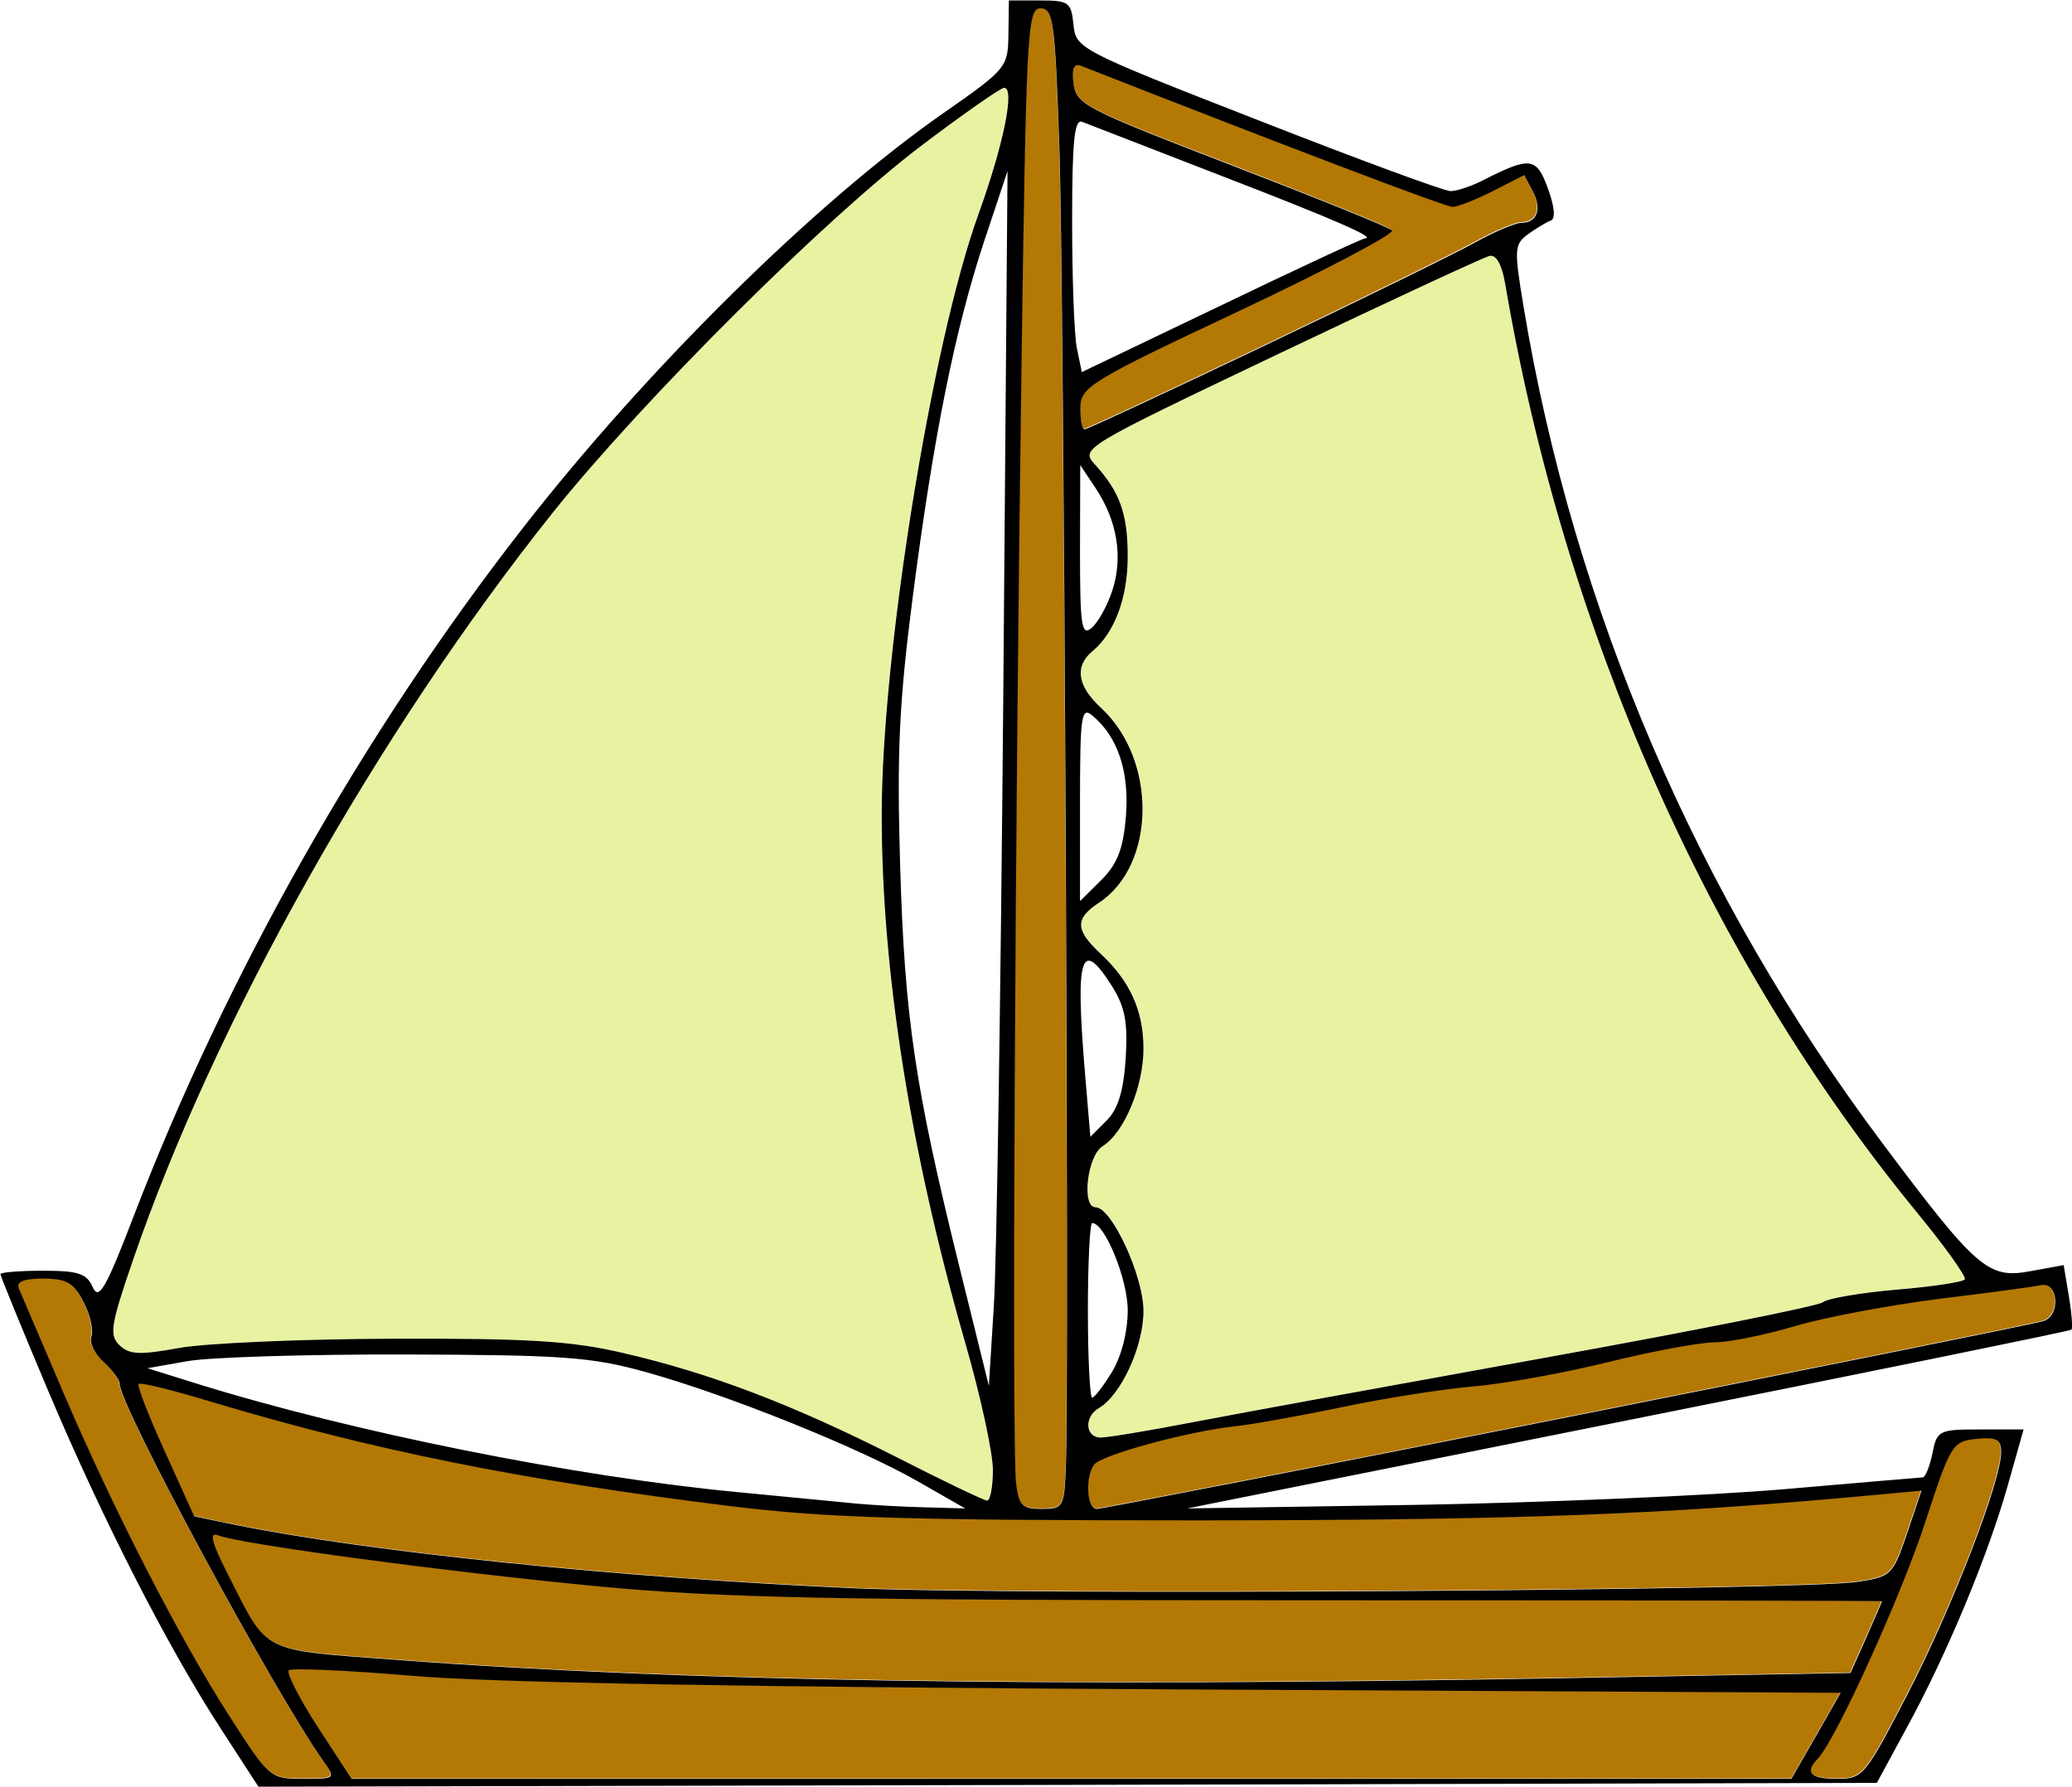
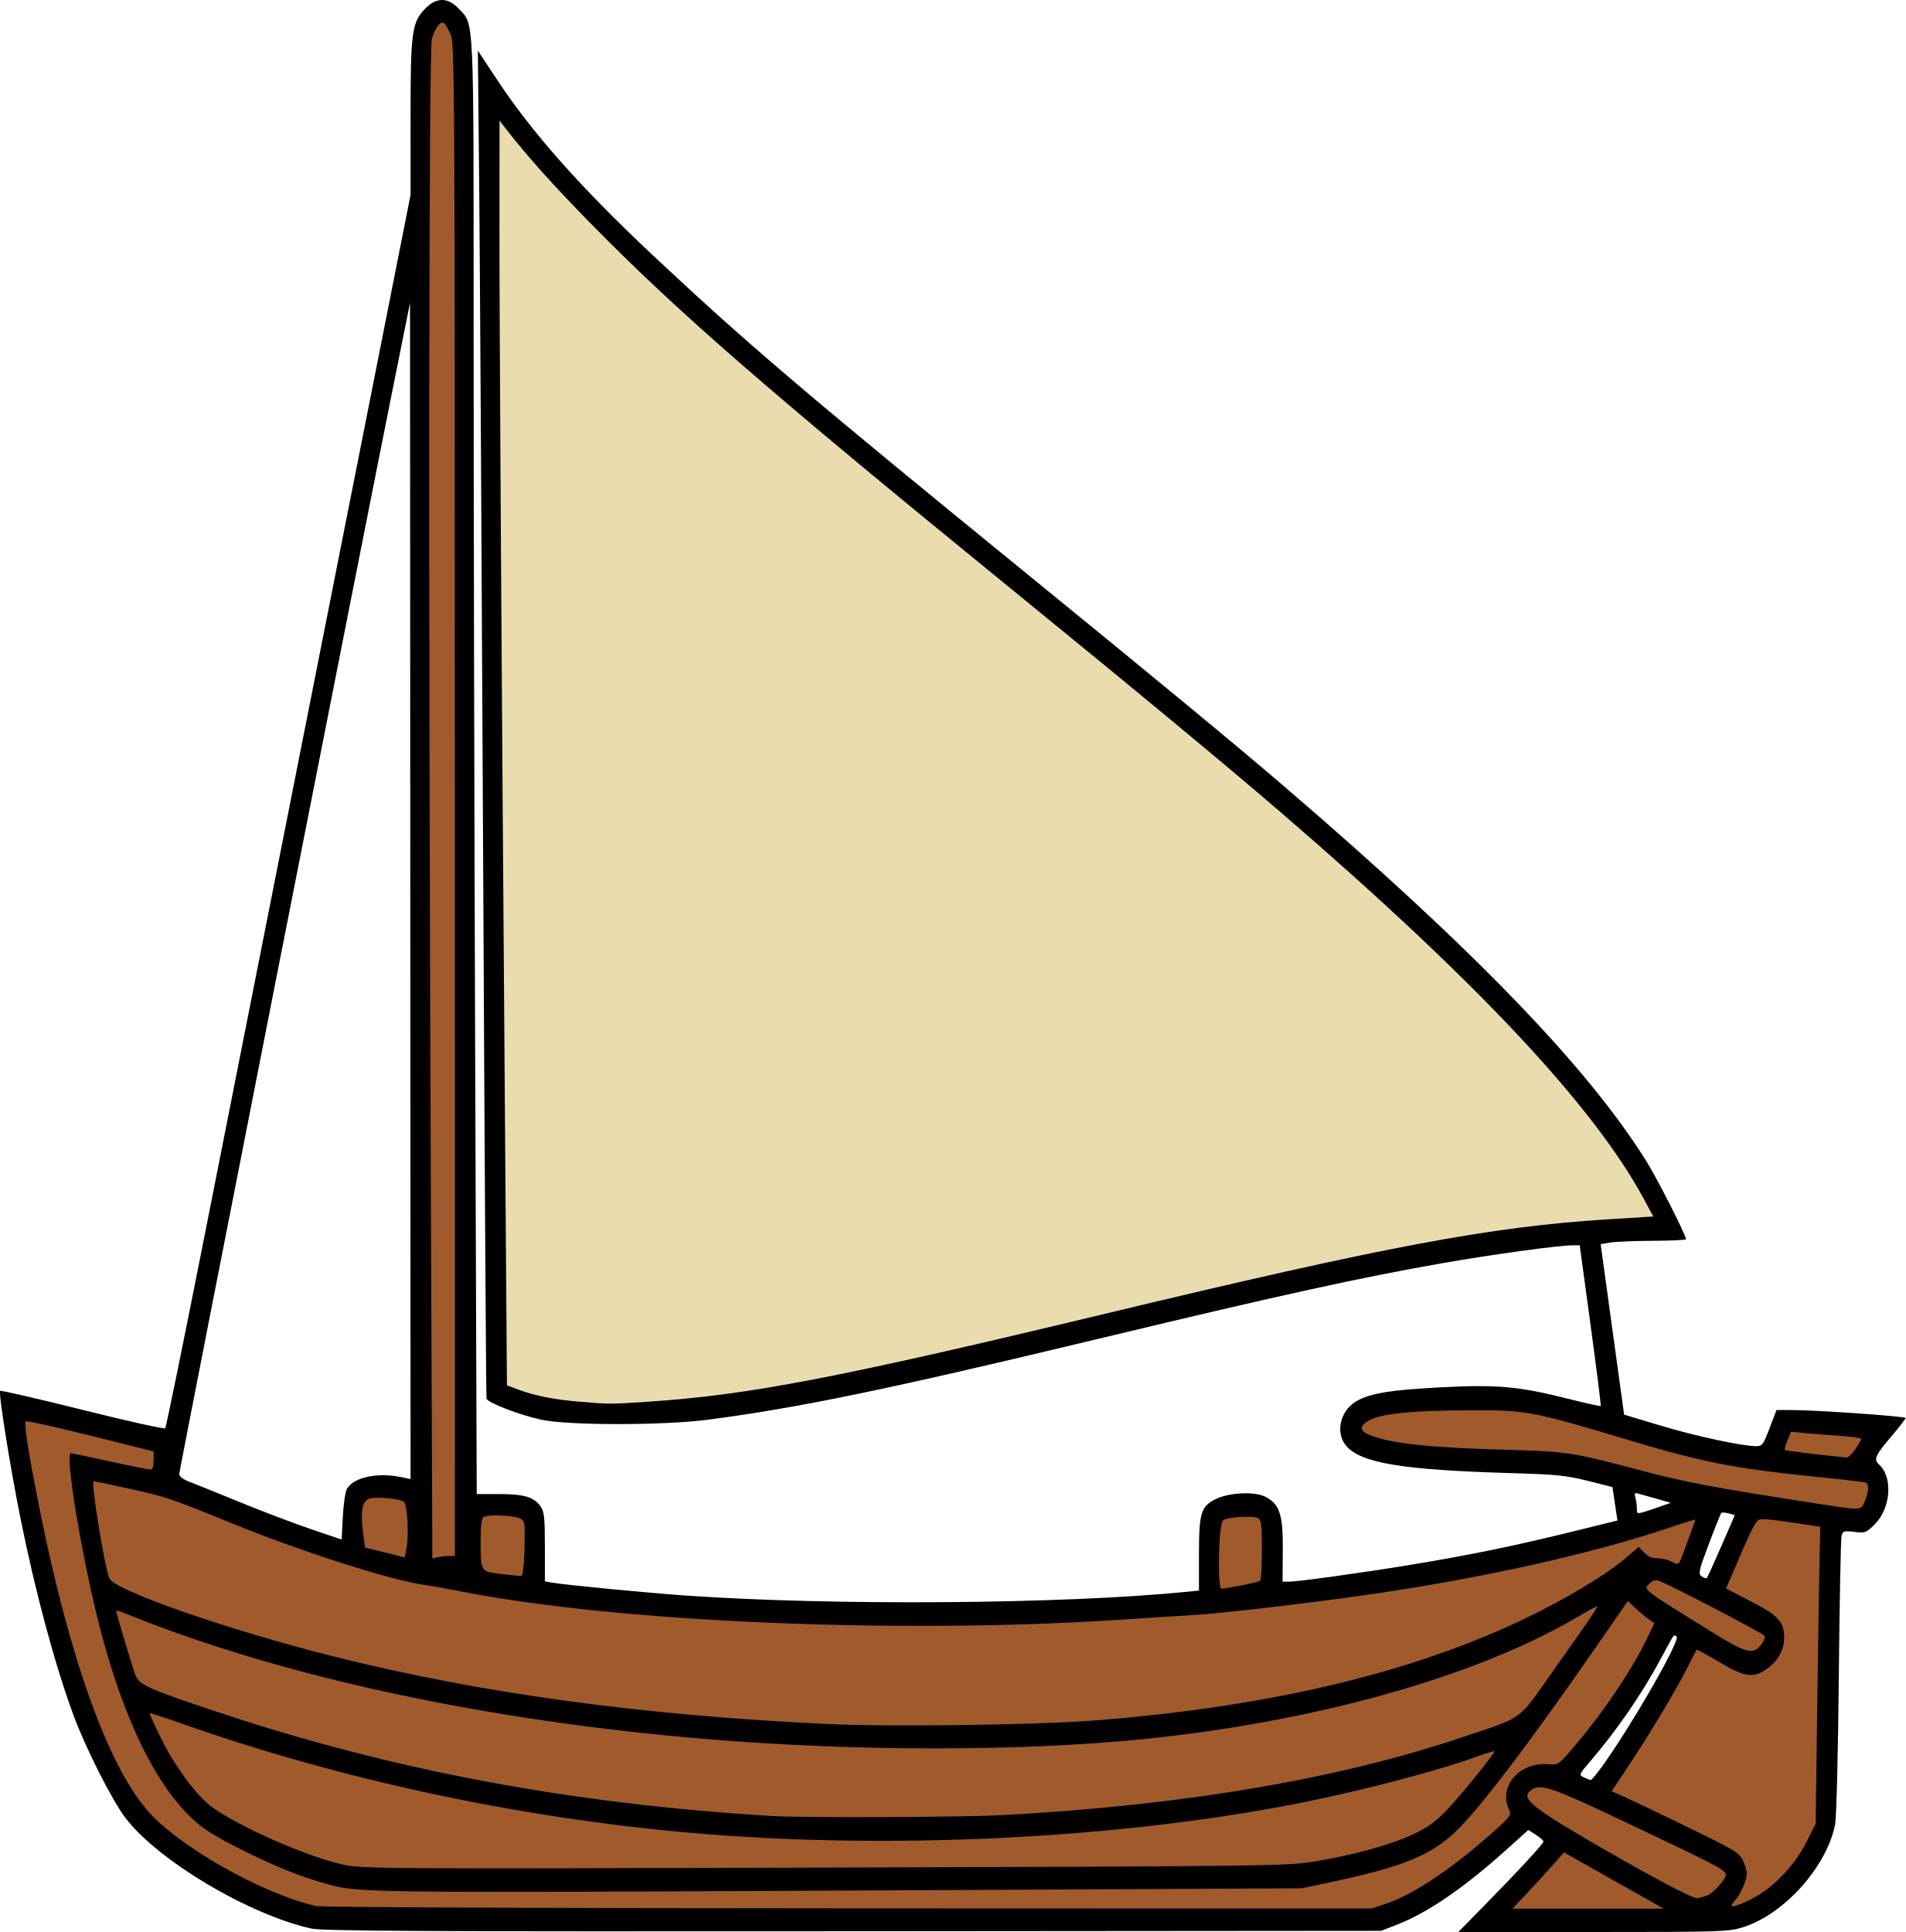
- <svg xmlns="http://www.w3.org/2000/svg" xmlns:ns1="http://xml.openoffice.org/svg/export" version="1.2" width="92.05mm" height="79.37mm" viewBox="0 0 9205 7937" preserveAspectRatio="xMidYMid" fill-rule="evenodd" stroke-width="28.222" stroke-linejoin="round" xml:space="preserve" id="svg1193">
-   <defs class="ClipPathGroup" id="defs1121">
-     <clipPath id="presentation_clip_path" clipPathUnits="userSpaceOnUse">
-       <rect x="0" y="0" width="9205" height="7937" id="rect1115" />
-     </clipPath>
-     <clipPath id="presentation_clip_path_shrink" clipPathUnits="userSpaceOnUse">
-       <rect x="9" y="7" width="9187" height="7922" id="rect1118" />
-     </clipPath>
-   </defs>
-   <defs class="TextShapeIndex" id="defs1125">
-     <g ns1:slide="id1" ns1:id-list="id3 id4 id5" id="g1123" />
-   </defs>
-   <defs class="EmbeddedBulletChars" id="defs1157">
-     <g id="bullet-char-template-57356" transform="scale(0.0004882812,-0.0004882812)">
-       <path d="M 580,1141 L 1163,571 580,0 -4,571 580,1141 Z" id="path1127" />
+ <svg xmlns="http://www.w3.org/2000/svg" version="1.1" id="svg198" width="1087.663" height="1102.887" viewBox="0 0 1087.663 1102.887">
+   <defs id="defs202" />
+   <g id="layer1" style="fill:#a05a2c">
+     <g id="layer2">
+       <path id="path316" style="display:inline;fill:#000000;stroke-width:1.333" d="M 301.01 37.329 C 297.855 37.275 294.681 38.814 291.545 41.95 C 283.606 49.889 282.883 55.131 282.883 104.668 L 282.883 148.641 L 235.603 387.426 C 209.6 518.758 178.31 676.913 166.07 738.879 C 153.831 800.846 143.385 852.036 142.859 852.635 C 142.334 853.234 121.092 848.517 95.654 842.153 C 70.217 835.788 49.073 830.911 48.67 831.315 C 47.585 832.4 54.273 874.412 60.275 904.213 C 68.757 946.325 79.713 987.053 90.402 1016.213 C 97.259 1034.918 112.443 1064.945 120.209 1075.157 C 138.638 1099.391 190.626 1130.327 226.217 1138.239 C 232.772 1139.697 288.616 1139.974 535.549 1139.782 L 836.883 1139.547 L 845.824 1136.067 C 863.283 1129.272 883.854 1115.219 907.795 1093.731 L 920.904 1081.963 L 925.209 1084.756 C 927.577 1086.292 929.522 1087.996 929.531 1088.543 C 929.553 1089.762 915.334 1105.151 895.646 1125.213 L 880.926 1140.213 L 957.764 1140.213 C 1030.953 1140.213 1035.013 1140.085 1043.275 1137.534 C 1066.812 1130.264 1091.418 1102.767 1096.01 1078.606 C 1096.751 1074.705 1097.686 1036.955 1098.098 994.213 C 1098.507 951.68 1099.212 915.566 1099.664 913.959 C 1100.407 911.318 1101.109 911.112 1106.992 911.809 C 1113.2 912.544 1113.736 912.34 1118.697 907.379 C 1127.699 898.378 1129.033 880.806 1121.265 873.569 C 1117.75 870.294 1118.505 868.591 1128.932 856.276 C 1132.938 851.543 1136.217 847.277 1136.217 846.795 C 1136.217 845.837 1086.421 842.335 1071.717 842.26 L 1062.551 842.213 L 1058.603 852.547 C 1055.008 861.963 1054.333 862.879 1051.004 862.879 C 1043.023 862.879 1016.625 857.215 996.639 851.213 L 975.549 844.879 L 968.85 796.213 L 962.15 747.547 L 967.516 746.645 C 970.467 746.149 981.433 745.699 991.883 745.645 C 1002.333 745.591 1010.883 745.187 1010.883 744.747 C 1010.883 742.475 994.412 710.041 988.267 700.213 C 954.545 646.274 889.487 578.938 781.601 486.311 C 754.507 463.048 708.3 424.866 632.217 362.874 C 508.916 262.408 474.627 233.198 421.549 183.399 C 379.89 144.314 352.124 112.994 331.844 82.213 L 321.301 66.213 L 322.076 144.881 C 322.503 188.148 323.514 360.949 324.324 528.881 C 325.134 696.814 325.992 834.888 326.232 835.711 C 326.925 838.088 345.149 845.109 357.549 847.776 C 373.048 851.11 427.426 851.09 452.883 847.741 C 505.03 840.881 555.131 830.508 673.549 802.053 C 779.227 776.66 824.909 766.61 872.217 758.344 C 900.28 753.441 938.325 748.212 945.933 748.215 L 950.217 748.215 L 956.422 793.881 C 959.835 818.997 962.443 839.738 962.219 839.971 C 961.994 840.205 953.497 838.308 943.338 835.754 C 915.161 828.673 903.053 827.61 870.16 829.329 C 841.594 830.821 829.846 832.827 822.293 837.504 C 813.334 843.053 810.696 855.286 816.877 862.631 C 825.208 872.532 849.026 876.472 911.449 878.274 C 936.921 879.009 942.498 879.575 954.783 882.667 L 968.883 886.213 L 970.312 895.766 L 971.744 905.319 L 944.312 912.065 C 911.931 920.03 886.013 925.313 852.217 930.836 C 823.705 935.496 789.494 940.213 784.223 940.213 L 780.59 940.213 L 780.736 922.547 C 780.907 901.972 778.992 895.996 770.883 891.797 C 764.611 888.55 749.801 889.305 742.074 893.266 C 733.964 897.424 732.883 901.167 732.883 925.094 L 732.883 945.307 L 724.883 946.098 C 654.375 953.057 524.411 954.001 440.217 948.168 C 418.467 946.662 370.355 942.022 363.549 940.774 L 359.549 940.04 L 359.549 920.459 C 359.549 903.808 359.19 900.352 357.15 897.348 C 353.479 891.941 347.735 890.213 333.435 890.213 L 320.656 890.213 L 319.769 641.547 C 319.282 504.781 318.883 318.139 318.883 226.79 C 318.882 43.001 319.286 51.739 310.357 42.272 C 307.3 39.03 304.164 37.383 301.01 37.329 z M 282.588 210.213 L 282.734 545.94 L 282.883 881.668 L 277.883 880.608 C 264.134 877.692 250.375 880.602 246.59 887.227 C 245.651 888.869 244.583 896.06 244.217 903.206 L 243.549 916.198 L 226.025 910.233 C 216.387 906.952 198.088 900.007 185.359 894.799 C 172.631 889.592 159.665 884.349 156.549 883.151 C 152.891 881.744 150.883 880.149 150.883 878.653 C 150.883 876.517 254.873 347.991 274.139 252.213 L 282.588 210.213 z M 982.433 889.715 C 982.746 889.721 983.159 889.808 983.687 889.958 C 985.078 890.35 989.817 891.695 994.217 892.946 L 1002.217 895.219 L 995.549 897.522 C 982.368 902.073 982.885 902.028 982.865 898.637 C 982.855 896.938 982.466 894.128 982.002 892.395 C 981.473 890.419 981.497 889.7 982.433 889.715 z M 1031.99 900.764 C 1032.806 900.757 1034.001 900.93 1035.215 901.258 L 1038.748 902.213 L 1031.111 919.805 C 1026.912 929.481 1023.148 937.725 1022.748 938.125 C 1022.348 938.526 1021.021 938.109 1019.799 937.2 C 1017.767 935.689 1018.125 934.087 1023.955 918.598 C 1027.464 909.277 1030.639 901.348 1031.01 900.977 C 1031.149 900.838 1031.501 900.768 1031.99 900.764 z M 1004.488 970.917 C 1004.781 970.962 1005.065 971.247 1005.515 971.526 C 1007.982 973.05 981.823 1018.949 964.281 1043.879 C 960.54 1049.196 957.046 1053.507 956.516 1053.457 C 955.985 1053.408 954.214 1052.722 952.582 1051.934 C 949.663 1050.525 949.72 1050.378 956.01 1043.024 C 971.795 1024.567 985.63 1004.428 996.865 983.547 C 1002.654 972.789 1003.611 970.779 1004.488 970.917 z " transform="translate(-48.55264,-37.32666)" />
    </g>
-     <g id="bullet-char-template-57354" transform="scale(0.0004882812,-0.0004882812)">
-       <path d="M 8,1128 L 1137,1128 1137,0 8,0 8,1128 Z" id="path1130" />
+     <path style="fill:#a05a2c;stroke-width:1.333" d="m 1107.501,864.571 c 1.86,-2.737 3.381,-5.373 3.381,-5.858 0,-0.485 -5.55,-1.263 -12.333,-1.729 -6.783,-0.466 -15.789,-1.189 -20.013,-1.607 l -7.679,-0.761 -2.065,4.943 c -1.136,2.719 -1.816,5.193 -1.511,5.498 0.433,0.433 16.946,2.461 35.22,4.325 0.89,0.091 3.14,-2.074 5,-4.811 z" transform="translate(-48.55264,-37.32666)" id="path382" />
+     <path style="fill:#a05a2c;stroke-width:1.333" d="m 1112.951,894.256 c 2.373,-5.681 2.479,-9.945 0.265,-10.68 -0.917,-0.304 -14.267,-1.829 -29.667,-3.388 -44.921,-4.549 -63.372,-8.184 -105.154,-20.717 -56.168,-16.849 -58.561,-17.288 -93.006,-17.085 -31.748,0.187 -49.317,2.056 -55.675,5.923 -5.509,3.35 -5.257,5.848 0.835,8.273 12.1,4.816 33.767,7.148 77.667,8.359 34.816,0.96 37.61,1.39 77.333,11.914 25.184,6.672 42.298,9.894 98.667,18.576 27.746,4.274 26.436,4.327 28.735,-1.174 z" transform="translate(-48.55264,-37.32666)" id="path380" />
+     <path style="fill:#a05a2c;stroke-width:1.333" d="m 304.549,925.565 3.667,-0.018 -0.029,-431.667 c -0.028,-419.105 -0.102,-431.827 -2.528,-437.169 -1.374,-3.026 -3.081,-5.862 -3.793,-6.302 -1.949,-1.204 -5.204,3.142 -6.844,9.137 -1.708,6.246 -1.98,309.099 -0.585,650.431 l 0.887,217.098 2.779,-0.746 c 1.528,-0.41 4.429,-0.754 6.445,-0.764 z" transform="translate(-48.55264,-37.32666)" id="path374" />
+     <path style="fill:#a05a2c;stroke-width:1.333" d="m 281.15,905.809 c -0.298,-5.356 -1.145,-10.34 -1.882,-11.077 -1.734,-1.734 -15.151,-3.118 -19.542,-2.016 -4.356,1.093 -5.575,6.926 -3.997,19.122 l 1.153,8.911 11.333,2.813 11.333,2.813 1.072,-5.415 c 0.589,-2.978 0.827,-9.797 0.529,-15.152 z" transform="translate(-48.55264,-37.32666)" id="path372" />
+     <path style="fill:#a05a2c;stroke-width:1.333" d="m 347.924,921.174 c 0.357,-14.754 0.237,-15.563 -2.539,-17.048 -3.363,-1.8 -18.365,-2.386 -20.836,-0.815 -1.138,0.724 -1.661,4.948 -1.648,13.315 0.027,18.205 -0.26,17.735 11.766,19.243 5.619,0.705 10.816,1.171 11.549,1.038 0.772,-0.141 1.491,-6.759 1.708,-15.732 z" transform="translate(-48.55264,-37.32666)" id="path370" />
+     <path style="fill:#a05a2c;stroke-width:1.333" d="m 757.299,942.351 c 5.362,-1.023 10.127,-2.236 10.587,-2.697 0.461,-0.461 0.873,-8.342 0.917,-17.513 0.064,-13.398 -0.314,-16.941 -1.921,-18.025 -2.681,-1.809 -18.228,-0.873 -20.33,1.224 -2.485,2.479 -3.207,38.875 -0.771,38.873 0.972,-9e-4 6.155,-0.838 11.517,-1.861 z" transform="translate(-48.55264,-37.32666)" id="path366" />
+     <path style="fill:#a05a2c;stroke-width:1.333" d="m 1053.912,976.013 c 1.444,-1.943 2.248,-4.145 1.787,-4.891 -0.899,-1.454 -55.558,-29.926 -60.342,-31.432 -1.842,-0.58 -3.621,-0.138 -5,1.24 -4.013,4.013 -6.031,2.401 34.499,27.55 20.615,12.792 24.416,13.777 29.057,7.533 z" transform="translate(-48.55264,-37.32666)" id="path364" />
+     <path style="fill:#a05a2c;stroke-width:1.333" d="m 672.216,1019.54 c 104.873,-8.062 190.138,-29.05 256.667,-63.177 21.05,-10.798 39.377,-22.331 49.13,-30.916 l 5.832,-5.134 3.084,3.283 c 2.096,2.231 4.527,3.283 7.585,3.283 2.475,0 6.205,0.882 8.289,1.959 3.65,1.887 3.841,1.826 5.221,-1.667 2.299,-5.821 8.191,-21.905 8.191,-22.36 0,-0.229 -7.05,1.952 -15.667,4.846 -44.108,14.818 -106.124,28.607 -170.234,37.85 -37.06,5.343 -86.999,11.121 -103.433,11.966 -6.233,0.321 -20.333,1.215 -31.333,1.988 -129.012,9.062 -294.129,2.222 -385.363,-15.964 -7.35,-1.465 -15.75,-2.957 -18.667,-3.316 -18.076,-2.222 -70.162,-18.804 -109.971,-35.01 -35.906,-14.617 -38.789,-15.59 -59.73,-20.146 -10.485,-2.281 -19.417,-4.147 -19.85,-4.147 -1.654,0 6.063,47.837 8.936,55.394 2.575,6.774 67.795,29.521 127.977,44.636 84.158,21.137 177.001,33.791 283.333,38.617 35.407,1.607 117.372,0.521 150,-1.988 z" transform="translate(-48.55264,-37.32666)" id="path362" />
+     <path style="fill:#a05a2c;stroke-width:1.333" d="m 620.883,1073.496 c 103.342,-5.624 191.271,-20.541 262.667,-44.561 35.12,-11.816 31.085,-8.889 50.906,-36.924 20.295,-28.705 25.761,-36.692 25.761,-37.64 0,-0.382 -4.65,2.072 -10.333,5.454 -57.546,34.242 -150.236,60.407 -249,70.289 -70.273,7.031 -162.938,7.049 -248,0.048 -125.864,-10.359 -242.783,-35.468 -331,-71.085 -3.85,-1.554 -7,-2.583 -7,-2.286 0,1.55 9.491,33.218 11.135,37.152 2.224,5.324 7.635,7.712 47.531,20.977 99.613,33.12 201.225,52.156 315.333,59.073 17.635,1.069 109.567,0.721 132,-0.5 z" transform="translate(-48.55264,-37.32666)" id="path358" />
+     <path style="fill:#a05a2c;stroke-width:1.333" d="m 798.209,1100.071 c 22.58,-3.657 44.86,-9.81 57.442,-15.863 8.357,-4.02 12.687,-7.218 19.333,-14.278 8.131,-8.637 26.564,-31.442 26.564,-32.864 0,-0.366 -4.901,1.123 -10.891,3.309 -21.589,7.879 -66.506,19.604 -101.109,26.394 -104.193,20.444 -235.289,26.742 -348,16.719 -98.585,-8.767 -199.514,-30.519 -289.905,-62.48 -9.481,-3.352 -17.416,-5.917 -17.633,-5.7 -0.217,0.217 2.581,6.462 6.218,13.876 7.989,16.284 20.413,33.16 29.119,39.55 15.435,11.331 54.302,28.461 74.867,32.998 10.939,2.413 20.502,2.473 274.66,1.716 252.363,-0.751 263.993,-0.892 279.333,-3.377 z" transform="translate(-48.55264,-37.32666)" id="path356" />
+     <path style="fill:#a05a2c;stroke-width:1.333" d="m 1022.467,1119.589 c 3.369,-0.966 11.082,-9.273 11.082,-11.935 0,-2.787 -3.365,-4.574 -52.891,-28.09 -47.407,-22.509 -52.731,-24.358 -58.332,-20.263 -5.952,4.352 0.118,9.51 35.223,29.934 33.343,19.399 57.79,32.339 59.97,31.743 1.117,-0.305 3.343,-0.931 4.948,-1.391 z" transform="translate(-48.55264,-37.32666)" id="path354" />
+     <path style="fill:#a05a2c;stroke-width:1.333" d="m 1048.336,1121.318 c 11.897,-5.888 24.382,-18.812 31.213,-32.311 l 5.333,-10.54 0.834,-62.126 c 0.459,-34.17 1.042,-72.326 1.296,-84.793 l 0.462,-22.667 -15.296,-2.332 c -8.413,-1.283 -16.688,-2.183 -18.388,-2 -3.079,0.331 -4.202,2.504 -18.234,35.292 l -1.837,4.293 14.34,7.451 c 15.986,8.306 18.824,11.467 18.824,20.971 0,6.953 -3.788,13.395 -10.562,17.96 -7.25,4.886 -12.293,4.044 -26.48,-4.423 -6.871,-4.1 -12.677,-7.25 -12.902,-7 -0.225,0.25 -2.658,4.955 -5.407,10.455 -6.1,12.206 -21.964,38.623 -34.132,56.834 l -9.02,13.501 5.585,2.415 c 3.072,1.328 19.432,9.13 36.357,17.338 28.092,13.623 30.965,15.331 33,19.619 1.226,2.583 2.228,5.975 2.228,7.538 0,4.008 -3.611,12.169 -6.963,15.738 -4.107,4.372 -0.668,3.944 9.75,-1.211 z" transform="translate(-48.55264,-37.32666)" id="path352" />
+     <path style="fill:#a05a2c;stroke-width:1.333" d="m 969.653,1110.815 -28.461,-16.066 -6.798,7.732 c -3.739,4.253 -10.354,11.482 -14.699,16.066 l -7.901,8.333 h 43.161 43.161 z" transform="translate(-48.55264,-37.32666)" id="path350" />
+     <path style="display:inline;fill:#a05a2c;stroke-width:1.333" d="m 840.367,1123.806 c 15.826,-5.395 38.963,-21.151 62.53,-42.584 7.918,-7.2 8.328,-7.862 6.87,-11.063 -5.948,-13.054 6.042,-26.989 22.122,-25.71 6.039,0.48 6.099,0.443 14.066,-8.814 16.82,-19.542 33.513,-44.127 42.481,-62.562 l 4.446,-9.14 -3.189,-2.193 c -1.754,-1.206 -5.175,-4.054 -7.602,-6.328 l -4.413,-4.135 -17.642,25.468 c -39.77,57.413 -67.715,94.075 -81.625,107.087 -13.428,12.561 -30.224,19.36 -67.404,27.283 l -19.458,4.147 -242,1.197 c -289.943,1.435 -296.02,1.37 -313.333,-3.342 -16.493,-4.488 -32.621,-11.066 -53.857,-21.966 -13.412,-6.884 -19.056,-10.662 -25.679,-17.187 -20.199,-19.903 -37.355,-55.588 -50.448,-104.937 -10.157,-38.28 -20.947,-102.147 -17.257,-102.147 0.417,0 10.359,2.1 22.094,4.667 11.735,2.567 22.194,4.667 23.242,4.667 1.324,0 1.906,-1.578 1.906,-5.172 v -5.172 l -36.049,-9.001 c -19.827,-4.951 -36.43,-8.62 -36.896,-8.154 -1.163,1.163 1.457,17.842 7.773,49.499 16.919,84.791 38.81,146.15 61.57,172.571 17.593,20.423 65.314,47.49 96.268,54.602 3.151,0.724 127.57,1.266 304,1.325 l 298.667,0.1 8.818,-3.006 z" transform="translate(-48.55264,-37.32666)" id="path348" />
+     <g id="layer3">
+       <path style="display:inline;fill:#e9ddaf;stroke-width:1.333" d="m 418.216,837.514 c 57.688,-3.821 108.696,-13.616 259.333,-49.803 162.232,-38.972 221.849,-50.177 289.253,-54.367 l 25.403,-1.579 -5.346,-9.91 C 958.162,668.65 891.508,597.563 780.826,502.116 748.74,474.447 699.016,433.235 620.883,369.553 487.362,260.728 434.781,214.963 385.544,164.722 363.904,142.64 349.896,126.999 337.279,110.832 l -3.604,-4.618 -0.045,60.667 c -0.041,55.553 0.992,221.511 3.359,539.635 l 0.905,121.635 6.828,2.544 c 9.272,3.455 20.349,5.625 34.761,6.812 17.582,1.448 16.993,1.447 38.733,0.008 z" transform="translate(-48.55264,-37.32666)" id="path384" />
    </g>
-     <g id="bullet-char-template-10146" transform="scale(0.0004882812,-0.0004882812)">
-       <path d="M 174,0 L 602,739 174,1481 1456,739 174,0 Z M 1358,739 L 309,1346 659,739 1358,739 Z" id="path1133" />
-     </g>
-     <g id="bullet-char-template-10132" transform="scale(0.0004882812,-0.0004882812)">
-       <path d="M 2015,739 L 1276,0 717,0 1260,543 174,543 174,936 1260,936 717,1481 1274,1481 2015,739 Z" id="path1136" />
-     </g>
-     <g id="bullet-char-template-10007" transform="scale(0.0004882812,-0.0004882812)">
-       <path d="M 0,-2 C -7,14 -16,27 -25,37 L 356,567 C 262,823 215,952 215,954 215,979 228,992 255,992 264,992 276,990 289,987 310,991 331,999 354,1012 L 381,999 492,748 772,1049 836,1024 860,1049 C 881,1039 901,1025 922,1006 886,937 835,863 770,784 769,783 710,716 594,584 L 774,223 C 774,196 753,168 711,139 L 727,119 C 717,90 699,76 672,76 641,76 570,178 457,381 L 164,-76 C 142,-110 111,-127 72,-127 30,-127 9,-110 8,-76 1,-67 -2,-52 -2,-32 -2,-23 -1,-13 0,-2 Z" id="path1139" />
-     </g>
-     <g id="bullet-char-template-10004" transform="scale(0.0004882812,-0.0004882812)">
-       <path d="M 285,-33 C 182,-33 111,30 74,156 52,228 41,333 41,471 41,549 55,616 82,672 116,743 169,778 240,778 293,778 328,747 346,684 L 369,508 C 377,444 397,411 428,410 L 1163,1116 C 1174,1127 1196,1133 1229,1133 1271,1133 1292,1118 1292,1087 L 1292,965 C 1292,929 1282,901 1262,881 L 442,47 C 390,-6 338,-33 285,-33 Z" id="path1142" />
-     </g>
-     <g id="bullet-char-template-9679" transform="scale(0.0004882812,-0.0004882812)">
-       <path d="M 813,0 C 632,0 489,54 383,161 276,268 223,411 223,592 223,773 276,916 383,1023 489,1130 632,1184 813,1184 992,1184 1136,1130 1245,1023 1353,916 1407,772 1407,592 1407,412 1353,268 1245,161 1136,54 992,0 813,0 Z" id="path1145" />
-     </g>
-     <g id="bullet-char-template-8226" transform="scale(0.0004882812,-0.0004882812)">
-       <path d="M 346,457 C 273,457 209,483 155,535 101,586 74,649 74,723 74,796 101,859 155,911 209,963 273,989 346,989 419,989 480,963 531,910 582,859 608,796 608,723 608,648 583,586 532,535 482,483 420,457 346,457 Z" id="path1148" />
-     </g>
-     <g id="bullet-char-template-8211" transform="scale(0.0004882812,-0.0004882812)">
-       <path d="M -4,459 L 1135,459 1135,606 -4,606 -4,459 Z" id="path1151" />
-     </g>
-     <g id="bullet-char-template-61548" transform="scale(0.0004882812,-0.0004882812)">
-       <path d="M 173,740 C 173,903 231,1043 346,1159 462,1274 601,1332 765,1332 928,1332 1067,1274 1183,1159 1299,1043 1357,903 1357,740 1357,577 1299,437 1183,322 1067,206 928,148 765,148 601,148 462,206 346,322 231,437 173,577 173,740 Z" id="path1154" />
-     </g>
-   </defs>
-   <g id="layer1">
-     <path fill="#b47804" stroke="none" d="m 529,6143 c 0,99 679,1357 905,1678 56,79 55,79 -91,79 -144,0 -149,-4 -322,-273 C 797,7279 502,6705 277,6178 180,5952 92,5746 82,5722 c -13,-30 20,-44 107,-44 104,0 136,18 180,104 30,57 45,125 35,152 -10,27 13,77 53,113 39,35 72,79 72,96 z m 7538,1566 -110,191 H 4759 1560 l -150,-230 c -82,-127 -140,-240 -129,-252 12,-11 256,0 543,24 349,31 1486,51 3437,61 l 2915,15 z m 407,-188 c -191,368 -200,379 -315,379 -119,0 -145,-28 -85,-90 78,-79 372,-726 478,-1053 112,-343 120,-356 226,-367 90,-9 110,2 110,59 0,129 -217,690 -414,1072 z m -255,-91 -1329,24 c -2259,39 -3854,14 -5127,-82 -613,-46 -573,-26 -747,-367 -80,-157 -92,-203 -49,-186 102,39 1008,161 1677,225 557,53 1026,63 3184,63 1392,0 2531,2 2531,4 0,2 -32,75 -70,162 z m 251,-619 c -63,184 -70,191 -220,214 -256,39 -3735,61 -4469,28 C 2748,7007 1634,6892 1039,6771 L 861,6734 731,6447 c -72,-158 -125,-293 -117,-301 7,-8 146,26 308,75 731,220 1393,353 2323,468 421,52 786,63 2080,63 1396,-1 2034,-24 2972,-110 l 237,-22 z M 4734,6516 c -7,178 -12,185 -108,185 -87,0 -102,-15 -114,-115 -19,-147 -5,-2893 24,-4955 21,-1496 26,-1596 85,-1596 57,0 65,58 84,609 21,594 45,5504 29,5872 z m 4341,-649 c -35,11 -987,203 -2115,427 -1127,224 -2067,407 -2089,407 -43,0 -52,-138 -12,-196 30,-43 416,-148 626,-171 78,-8 292,-47 475,-85 184,-39 446,-80 582,-92 136,-11 406,-60 600,-108 194,-48 406,-87 472,-88 66,0 227,-33 358,-72 132,-39 420,-93 640,-121 221,-27 424,-54 452,-61 79,-17 89,137 11,160 z M 5620,1531 c -430,205 -791,373 -802,373 -12,0 -20,-44 -19,-97 1,-91 43,-117 706,-429 387,-183 692,-344 677,-358 -15,-14 -337,-144 -715,-290 -647,-248 -688,-269 -699,-361 -8,-69 2,-91 35,-78 894,351 1616,625 1648,625 23,0 103,-32 179,-70 l 139,-71 38,71 c 42,79 20,141 -51,141 -25,0 -116,38 -201,85 -84,47 -506,254 -935,459 z" id="path1166" style="display:inline" />
-     <path fill="#e8f2a1" stroke="none" d="m 4285,5958 c 69,238 125,495 125,572 0,76 -12,137 -26,136 -15,-1 -199,-89 -410,-197 -453,-229 -816,-368 -1204,-458 -231,-54 -418,-66 -1022,-64 -407,1 -836,20 -952,41 -175,32 -221,30 -265,-12 -46,-45 -40,-88 59,-376 C 953,4541 1674,3258 2455,2277 2856,1776 3665,970 4095,645 c 185,-140 350,-255 365,-255 49,0 -3,254 -115,564 -207,574 -429,1954 -429,2666 0,694 127,1495 369,2338 z m 2576,73 c -658,119 -1359,247 -1556,285 -196,38 -383,69 -414,69 -69,0 -75,-92 -8,-131 98,-57 198,-274 198,-431 0,-156 -141,-461 -213,-461 -63,0 -37,-228 31,-271 96,-59 182,-266 182,-433 0,-168 -59,-300 -190,-422 -114,-106 -115,-156 -9,-226 255,-167 261,-637 10,-868 -105,-97 -118,-184 -38,-251 99,-82 157,-237 157,-421 0,-189 -35,-286 -145,-407 -65,-72 -62,-74 819,-494 487,-232 906,-427 932,-433 30,-7 55,38 70,124 263,1545 909,3002 1825,4120 127,154 224,290 217,302 -7,12 -144,33 -304,46 -159,14 -307,39 -327,56 -21,17 -578,128 -1237,247 z" id="path1173" style="display:inline" />
-     <path fill="#000000" stroke="none" d="M 982,7681 C 744,7315 457,6753 213,6176 97,5901 2,5669 2,5660 c 0,-8 85,-15 189,-15 157,0 194,12 221,73 27,61 58,8 186,-326 C 1010,4323 1615,3254 2321,2348 2874,1638 3623,899 4189,504 4473,306 4478,299 4480,152 l 2,-150 h 138 c 129,0 139,8 149,108 11,106 24,113 818,423 444,174 829,316 857,316 28,0 94,-22 146,-49 209,-106 236,-102 287,38 30,82 34,135 12,142 -19,7 -64,34 -100,60 -62,45 -63,66 -20,325 222,1337 772,2618 1595,3715 418,558 469,602 656,567 l 148,-27 23,138 c 8,47 13,91 14,119 v 17 c 0,7 -1,12 -3,13 -7,6 -893,187 -1970,402 l -1958,392 1023,-16 c 563,-10 1293,-41 1623,-69 330,-29 609,-52 622,-53 12,-1 31,-49 43,-107 20,-102 28,-106 213,-106 h 192 l -71,251 c -88,310 -269,746 -447,1072 l -134,247 -3595,9 -3595,8 z M 531,6145 c 0,-17 -33,-60 -72,-96 -40,-35 -63,-86 -53,-113 10,-27 -5,-95 -35,-152 -44,-86 -76,-104 -180,-104 -87,0 -120,14 -107,44 10,24 98,230 195,456 225,527 520,1101 744,1449 173,269 178,273 322,273 146,0 147,0 91,-79 C 1210,7502 531,6244 531,6145 Z m 7537,1566 109,-191 -2915,-15 c -1950,-10 -3087,-30 -3436,-61 -287,-24 -531,-35 -543,-24 -11,12 47,125 129,252 l 150,230 h 3198 3198 z m 408,-188 c 197,-382 414,-943 414,-1072 0,-57 -20,-68 -110,-59 -106,11 -114,24 -226,367 -106,327 -400,974 -478,1053 -60,62 -34,90 85,90 115,0 124,-11 315,-379 z m -255,-91 70,-157 c 38,-87 70,-160 70,-162 0,-2 -1139,-4 -2531,-4 -2157,0 -2626,-10 -3183,-63 -669,-64 -1575,-186 -1677,-225 -43,-17 -31,29 49,186 174,341 134,321 747,367 1273,96 2867,121 5126,82 z m 251,-619 64,-191 -237,22 c -938,86 -1576,109 -2972,110 -1293,0 -1658,-11 -2080,-63 -930,-115 -1592,-248 -2323,-468 -162,-49 -301,-83 -308,-75 -8,8 45,143 117,301 l 130,287 178,37 c 595,121 1709,236 2743,282 734,33 4212,11 4468,-28 150,-23 157,-30 220,-214 z M 4078,6581 c -261,-150 -846,-385 -1209,-486 -242,-67 -367,-76 -1068,-78 -437,-1 -873,12 -970,30 l -176,31 211,66 c 699,218 1687,416 2416,485 224,22 462,44 529,51 68,6 203,14 300,16 l 177,5 z m 657,-63 c 16,-368 -8,-5278 -29,-5872 -19,-551 -27,-609 -84,-609 -58,0 -63,100 -84,1596 -29,2062 -43,4808 -24,4955 12,100 27,115 113,115 96,0 101,-7 108,-185 z m 4342,-649 c 78,-23 68,-177 -11,-160 -28,7 -231,34 -452,61 -220,28 -508,82 -640,121 -131,39 -292,72 -358,72 -66,1 -278,40 -472,88 -194,48 -464,97 -600,108 -136,12 -398,53 -582,92 -184,38 -398,77 -476,85 -210,23 -596,128 -626,171 -40,58 -31,196 12,196 22,0 962,-183 2090,-407 1128,-224 2080,-416 2115,-427 z m -4791,89 c -242,-843 -369,-1645 -369,-2338 0,-712 222,-2092 429,-2666 112,-310 164,-564 115,-564 -15,0 -180,115 -365,255 C 3666,970 2857,1776 2456,2277 1674,3258 953,4541 590,5600 c -99,288 -105,331 -59,376 44,42 90,44 265,12 116,-21 545,-40 952,-41 605,-2 792,10 1023,64 388,90 751,229 1204,458 211,108 395,196 410,197 14,1 26,-60 26,-136 0,-77 -56,-334 -125,-572 z m 2575,74 c 659,-119 1216,-230 1237,-247 20,-17 168,-42 327,-56 160,-13 297,-34 304,-46 7,-12 -90,-148 -217,-302 C 7596,4263 6950,2807 6687,1261 c -15,-86 -40,-131 -70,-124 -26,6 -446,201 -933,433 -881,420 -884,422 -819,494 110,121 145,218 145,407 0,184 -58,340 -157,422 -80,67 -67,154 38,251 251,231 245,701 -10,867 -106,70 -105,120 9,226 131,122 190,254 190,422 0,167 -86,374 -182,433 -68,43 -94,271 -31,271 72,0 213,305 213,461 0,157 -100,374 -198,431 -67,39 -61,131 8,131 31,0 218,-31 414,-69 197,-38 898,-166 1557,-285 z m -1921,63 c 42,-70 70,-178 70,-274 0,-139 -102,-388 -158,-388 -10,0 -19,175 -19,388 0,214 9,388 19,388 10,0 49,-51 88,-114 z M 4476,760 4374,1066 c -131,395 -226,866 -319,1585 -61,472 -71,693 -56,1196 20,675 66,983 263,1780 l 131,529 22,-352 c 13,-194 31,-1409 42,-2698 z m 466,3624 c -141,-224 -166,-141 -121,394 l 23,272 72,-72 c 51,-51 75,-130 85,-275 10,-161 -3,-229 -59,-319 z m 60,-758 c 16,-197 -36,-354 -149,-447 -49,-42 -55,-2 -55,389 v 435 l 94,-93 c 72,-72 98,-138 110,-284 z m -61,-1001 c 49,-148 23,-310 -72,-454 l -70,-105 -1,383 c 0,331 7,378 51,341 28,-23 70,-98 92,-165 z m 680,-1091 c 430,-205 852,-412 936,-459 85,-47 176,-85 201,-85 71,0 93,-62 51,-141 l -38,-71 -139,71 c -76,38 -156,70 -179,70 -32,0 -755,-275 -1649,-626 -33,-13 -43,9 -35,78 11,92 52,113 699,362 379,146 701,276 716,290 15,14 -290,175 -678,358 -663,312 -705,338 -706,429 -1,53 7,97 19,97 11,0 372,-168 802,-373 z M 5413,776 C 5104,656 4831,550 4807,541 c -34,-13 -44,88 -44,440 0,252 9,506 21,565 l 22,107 618,-296 c 339,-163 627,-297 640,-298 52,-2 -125,-80 -651,-283 z" id="path1180" style="display:inline" />
  </g>
</svg>
